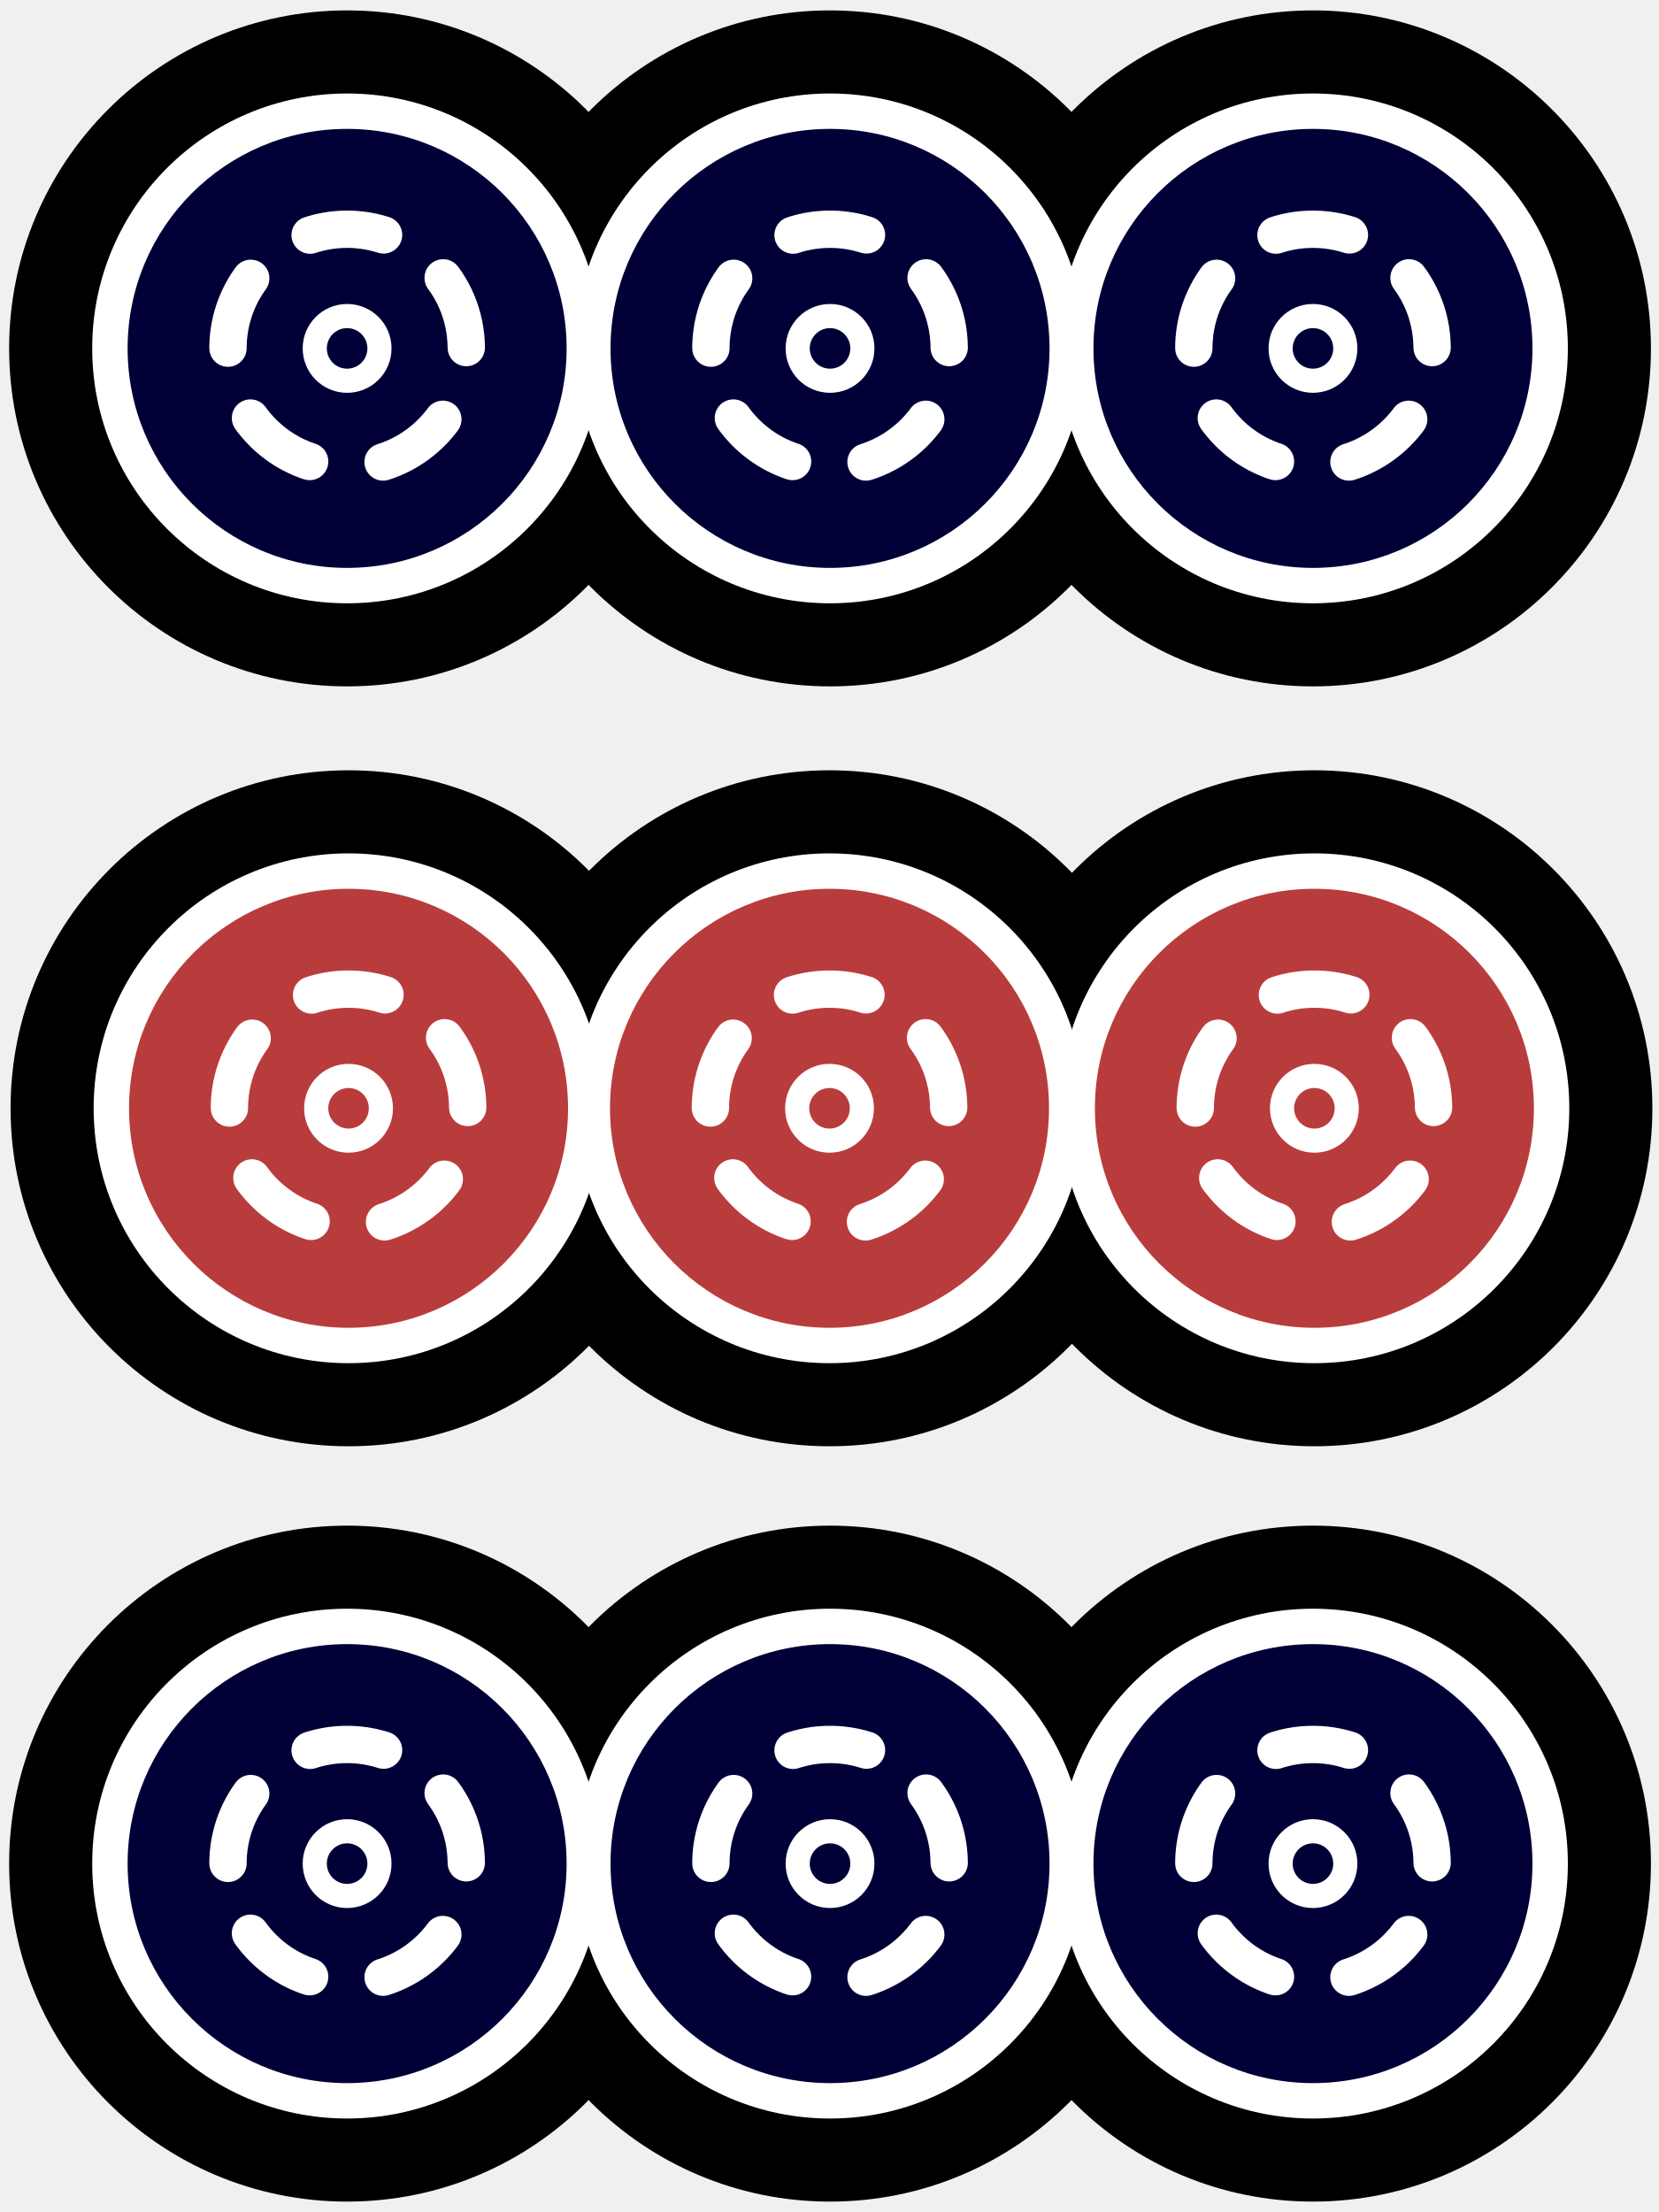
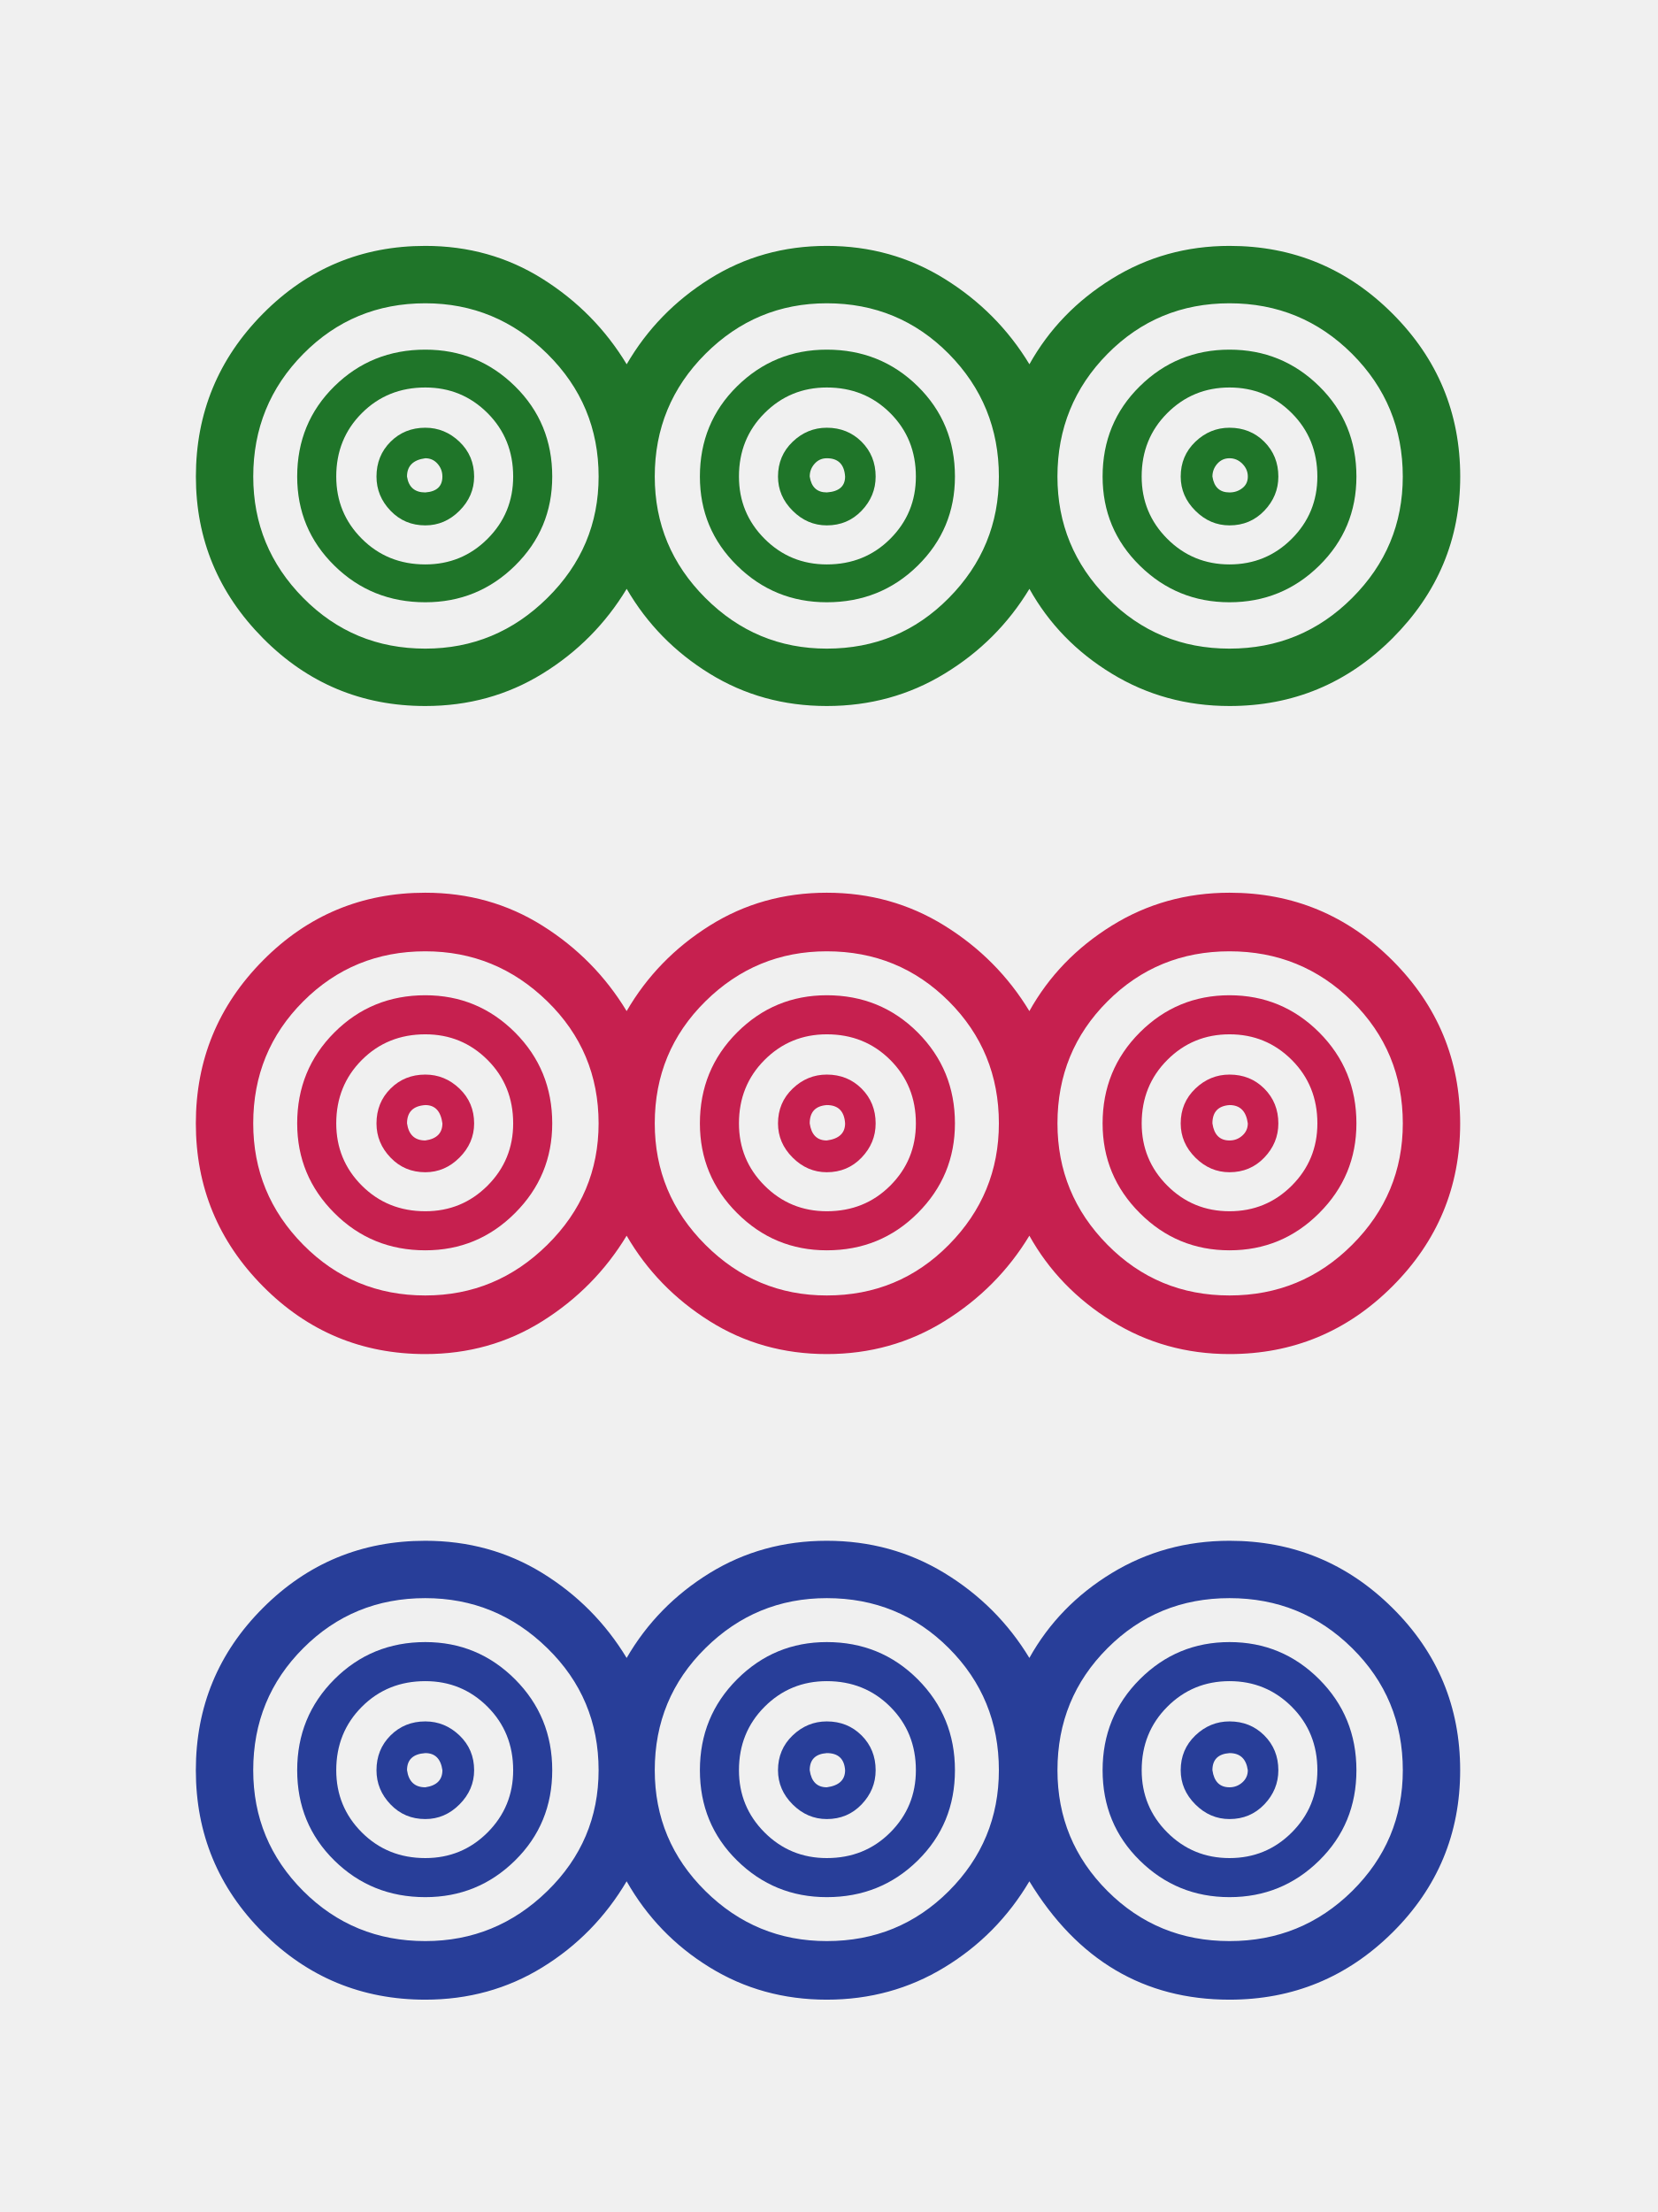
- <svg xmlns="http://www.w3.org/2000/svg" xmlns:ns1="http://www.openswatchbook.org/uri/2009/osb" width="300" height="400" viewBox="0 0 300 400" id="svg2" version="1.1">
-   <defs id="defs4">
-     <linearGradient id="linearGradient10055" ns1:paint="solid">
-       <stop style="stop-color:#000000;stop-opacity:1;" offset="0" id="stop10057" />
-     </linearGradient>
-     <marker orient="auto" refY="0" refX="0" id="Arrow1Lstart" style="overflow:visible">
-       <path id="path4978" d="M 0,0 5,-5 -12.5,0 5,5 0,0 Z" style="fill:#000000;fill-opacity:1;fill-rule:evenodd;stroke:#ff5c00;stroke-width:1pt;stroke-opacity:1" transform="matrix(0.8,0,0,0.8,10,0)" />
-     </marker>
-     <clipPath clipPathUnits="userSpaceOnUse" id="clipPath4243">
-       <circle style="opacity:1;fill:#000000;fill-opacity:0.297;fill-rule:nonzero;stroke:#000000;stroke-width:19.133;stroke-linecap:butt;stroke-linejoin:round;stroke-miterlimit:4;stroke-dasharray:none;stroke-dashoffset:0;stroke-opacity:1" id="circle4245" cx="-264.66" cy="-198.207" r="293.954" />
-     </clipPath>
-     <clipPath clipPathUnits="userSpaceOnUse" id="clipPath7847">
-       <ellipse style="opacity:1;fill:#822600;fill-opacity:1;fill-rule:nonzero;stroke:none;stroke-width:12;stroke-linecap:round;stroke-linejoin:round;stroke-miterlimit:4;stroke-dasharray:none;stroke-dashoffset:0;stroke-opacity:1" id="ellipse7849" cx="394" cy="552.362" rx="349.495" ry="216" />
-     </clipPath>
-     <clipPath clipPathUnits="userSpaceOnUse" id="clipPath4243-1">
-       <circle style="opacity:1;fill:#000000;fill-opacity:0.297;fill-rule:nonzero;stroke:#000000;stroke-width:19.133;stroke-linecap:butt;stroke-linejoin:round;stroke-miterlimit:4;stroke-dasharray:none;stroke-dashoffset:0;stroke-opacity:1" id="circle4245-4" cx="-264.66" cy="-198.207" r="293.954" />
-     </clipPath>
-     <clipPath clipPathUnits="userSpaceOnUse" id="clipPath7876">
-       <circle style="opacity:1;fill:#000000;fill-opacity:0.297;fill-rule:nonzero;stroke:#000000;stroke-width:19.133;stroke-linecap:butt;stroke-linejoin:round;stroke-miterlimit:4;stroke-dasharray:none;stroke-dashoffset:0;stroke-opacity:1" id="circle7878" cx="-264.66" cy="-198.207" r="293.954" />
-     </clipPath>
-     <clipPath clipPathUnits="userSpaceOnUse" id="clipPath14693">
-       <rect style="opacity:1;fill:#a53c3c;fill-opacity:1;fill-rule:nonzero;stroke:none;stroke-width:8;stroke-linecap:round;stroke-linejoin:round;stroke-miterlimit:4;stroke-dasharray:none;stroke-dashoffset:0;stroke-opacity:1" id="rect14695" width="131.784" height="168.821" x="-332.596" y="383.498" rx="1.255" ry="3.751" transform="matrix(0.9993908,-0.03489951,0.03489951,0.9993908,0,0)" />
-     </clipPath>
-     <clipPath clipPathUnits="userSpaceOnUse" id="clipPath14952">
-       <ellipse style="opacity:1;fill:#a53c3c;fill-opacity:1;fill-rule:nonzero;stroke:none;stroke-width:7;stroke-linecap:round;stroke-linejoin:round;stroke-miterlimit:4;stroke-dasharray:none;stroke-dashoffset:0;stroke-opacity:1" id="ellipse14954" cx="-271.344" cy="647.256" rx="69.057" ry="116.911" transform="matrix(0.9993908,-0.03489951,0.03489951,0.9993908,0,0)" />
-     </clipPath>
-     <pattern y="0" x="0" height="6" width="6" patternUnits="userSpaceOnUse" id="EMFhbasepattern" />
-     <pattern y="0" x="0" height="6" width="6" patternUnits="userSpaceOnUse" id="EMFhbasepattern-9" />
-   </defs>
-   <g id="layer1" transform="translate(0,-652.3622)">
-     <g id="g7443" transform="translate(1.1328126e-8,0.3739108)">
-       <g id="g7305">
-         <circle r="61.118" cy="714.989" cx="237.424" id="circle7275" style="opacity:1;fill:#000000;fill-opacity:1;fill-rule:nonzero;stroke:none;stroke-width:8;stroke-linecap:round;stroke-linejoin:round;stroke-miterlimit:4;stroke-dasharray:none;stroke-dashoffset:0;stroke-opacity:1" />
-         <circle style="opacity:1;fill:#000000;fill-opacity:1;fill-rule:nonzero;stroke:none;stroke-width:8;stroke-linecap:round;stroke-linejoin:round;stroke-miterlimit:4;stroke-dasharray:none;stroke-dashoffset:0;stroke-opacity:1" id="circle7261" cx="62.769" cy="714.989" r="61.118" />
-         <circle r="61.118" cy="714.989" cx="150.096" id="circle7247" style="opacity:1;fill:#000000;fill-opacity:1;fill-rule:nonzero;stroke:none;stroke-width:8;stroke-linecap:round;stroke-linejoin:round;stroke-miterlimit:4;stroke-dasharray:none;stroke-dashoffset:0;stroke-opacity:1" />
-         <circle r="46.095" cy="714.989" cx="150.096" id="circle7249" style="opacity:1;fill:#ffffff;fill-opacity:1;fill-rule:nonzero;stroke:none;stroke-width:8;stroke-linecap:round;stroke-linejoin:round;stroke-miterlimit:4;stroke-dasharray:none;stroke-dashoffset:0;stroke-opacity:1" />
-         <circle r="39.693" cy="714.989" cx="150.096" id="circle7251" style="opacity:1;fill:#000037;fill-opacity:1;fill-rule:nonzero;stroke:none;stroke-width:8;stroke-linecap:round;stroke-linejoin:round;stroke-miterlimit:4;stroke-dasharray:none;stroke-dashoffset:0;stroke-opacity:1" />
-         <path style="opacity:1;fill:none;fill-opacity:0.297;fill-rule:nonzero;stroke:#ffffff;stroke-width:6.75;stroke-linecap:round;stroke-linejoin:round;stroke-miterlimit:4;stroke-dasharray:13.501, 13.501;stroke-dashoffset:0;stroke-opacity:1" id="path7253" d="m 166.715,-716.006 a 21.548,21.548 0 0 1 -21.143,21.544 21.548,21.548 0 0 1 -21.938,-20.734 21.548,21.548 0 0 1 20.318,-22.324 21.548,21.548 0 0 1 22.702,19.894" transform="matrix(0.9999763,-0.00689127,-0.00689127,-0.9999763,0,0)" />
-         <circle r="8.032" cy="714.989" cx="150.096" id="circle7255" style="opacity:1;fill:#ffffff;fill-opacity:1;fill-rule:nonzero;stroke:none;stroke-width:8;stroke-linecap:round;stroke-linejoin:round;stroke-miterlimit:4;stroke-dasharray:none;stroke-dashoffset:0;stroke-opacity:1" />
-         <circle r="3.668" cy="714.989" cx="150.096" id="circle7257" style="opacity:1;fill:#000037;fill-opacity:1;fill-rule:nonzero;stroke:none;stroke-width:8;stroke-linecap:round;stroke-linejoin:round;stroke-miterlimit:4;stroke-dasharray:none;stroke-dashoffset:0;stroke-opacity:1" />
-         <circle style="opacity:1;fill:#ffffff;fill-opacity:1;fill-rule:nonzero;stroke:none;stroke-width:8;stroke-linecap:round;stroke-linejoin:round;stroke-miterlimit:4;stroke-dasharray:none;stroke-dashoffset:0;stroke-opacity:1" id="circle7263" cx="62.769" cy="714.989" r="46.095" />
-         <circle style="opacity:1;fill:#000037;fill-opacity:1;fill-rule:nonzero;stroke:none;stroke-width:8;stroke-linecap:round;stroke-linejoin:round;stroke-miterlimit:4;stroke-dasharray:none;stroke-dashoffset:0;stroke-opacity:1" id="circle7265" cx="62.769" cy="714.989" r="39.693" />
-         <path transform="matrix(0.9999763,-0.00689127,-0.00689127,-0.9999763,0,0)" d="m 79.389,-715.404 a 21.548,21.548 0 0 1 -21.143,21.544 21.548,21.548 0 0 1 -21.938,-20.734 21.548,21.548 0 0 1 20.318,-22.324 21.548,21.548 0 0 1 22.702,19.894" id="path7267" style="opacity:1;fill:none;fill-opacity:0.297;fill-rule:nonzero;stroke:#ffffff;stroke-width:6.75;stroke-linecap:round;stroke-linejoin:round;stroke-miterlimit:4;stroke-dasharray:13.501, 13.501;stroke-dashoffset:0;stroke-opacity:1" />
-         <circle style="opacity:1;fill:#ffffff;fill-opacity:1;fill-rule:nonzero;stroke:none;stroke-width:8;stroke-linecap:round;stroke-linejoin:round;stroke-miterlimit:4;stroke-dasharray:none;stroke-dashoffset:0;stroke-opacity:1" id="circle7269" cx="62.769" cy="714.989" r="8.032" />
-         <circle style="opacity:1;fill:#000037;fill-opacity:1;fill-rule:nonzero;stroke:none;stroke-width:8;stroke-linecap:round;stroke-linejoin:round;stroke-miterlimit:4;stroke-dasharray:none;stroke-dashoffset:0;stroke-opacity:1" id="circle7271" cx="62.769" cy="714.989" r="3.668" />
-         <circle r="46.095" cy="714.989" cx="237.424" id="circle7277" style="opacity:1;fill:#ffffff;fill-opacity:1;fill-rule:nonzero;stroke:none;stroke-width:8;stroke-linecap:round;stroke-linejoin:round;stroke-miterlimit:4;stroke-dasharray:none;stroke-dashoffset:0;stroke-opacity:1" />
-         <circle r="39.693" cy="714.989" cx="237.424" id="circle7279" style="opacity:1;fill:#000037;fill-opacity:1;fill-rule:nonzero;stroke:none;stroke-width:8;stroke-linecap:round;stroke-linejoin:round;stroke-miterlimit:4;stroke-dasharray:none;stroke-dashoffset:0;stroke-opacity:1" />
-         <path style="opacity:1;fill:none;fill-opacity:0.297;fill-rule:nonzero;stroke:#ffffff;stroke-width:6.75;stroke-linecap:round;stroke-linejoin:round;stroke-miterlimit:4;stroke-dasharray:13.501, 13.501;stroke-dashoffset:0;stroke-opacity:1" id="path7281" d="m 254.04,-716.608 a 21.548,21.548 0 0 1 -21.143,21.544 21.548,21.548 0 0 1 -21.938,-20.734 21.548,21.548 0 0 1 20.318,-22.324 21.548,21.548 0 0 1 22.702,19.894" transform="matrix(0.9999763,-0.00689127,-0.00689127,-0.9999763,0,0)" />
-         <circle r="8.032" cy="714.989" cx="237.424" id="circle7283" style="opacity:1;fill:#ffffff;fill-opacity:1;fill-rule:nonzero;stroke:none;stroke-width:8;stroke-linecap:round;stroke-linejoin:round;stroke-miterlimit:4;stroke-dasharray:none;stroke-dashoffset:0;stroke-opacity:1" />
-         <circle r="3.668" cy="714.989" cx="237.424" id="circle7285" style="opacity:1;fill:#000037;fill-opacity:1;fill-rule:nonzero;stroke:none;stroke-width:8;stroke-linecap:round;stroke-linejoin:round;stroke-miterlimit:4;stroke-dasharray:none;stroke-dashoffset:0;stroke-opacity:1" />
-       </g>
-       <g transform="translate(0,274)" id="g7325">
-         <circle style="opacity:1;fill:#000000;fill-opacity:1;fill-rule:nonzero;stroke:none;stroke-width:8;stroke-linecap:round;stroke-linejoin:round;stroke-miterlimit:4;stroke-dasharray:none;stroke-dashoffset:0;stroke-opacity:1" id="circle7327" cx="237.424" cy="714.989" r="61.118" />
-         <circle r="61.118" cy="714.989" cx="62.769" id="circle7329" style="opacity:1;fill:#000000;fill-opacity:1;fill-rule:nonzero;stroke:none;stroke-width:8;stroke-linecap:round;stroke-linejoin:round;stroke-miterlimit:4;stroke-dasharray:none;stroke-dashoffset:0;stroke-opacity:1" />
-         <circle style="opacity:1;fill:#000000;fill-opacity:1;fill-rule:nonzero;stroke:none;stroke-width:8;stroke-linecap:round;stroke-linejoin:round;stroke-miterlimit:4;stroke-dasharray:none;stroke-dashoffset:0;stroke-opacity:1" id="circle7331" cx="150.096" cy="714.989" r="61.118" />
-         <circle style="opacity:1;fill:#ffffff;fill-opacity:1;fill-rule:nonzero;stroke:none;stroke-width:8;stroke-linecap:round;stroke-linejoin:round;stroke-miterlimit:4;stroke-dasharray:none;stroke-dashoffset:0;stroke-opacity:1" id="circle7333" cx="150.096" cy="714.989" r="46.095" />
-         <circle style="opacity:1;fill:#000037;fill-opacity:1;fill-rule:nonzero;stroke:none;stroke-width:8;stroke-linecap:round;stroke-linejoin:round;stroke-miterlimit:4;stroke-dasharray:none;stroke-dashoffset:0;stroke-opacity:1" id="circle7335" cx="150.096" cy="714.989" r="39.693" />
-         <path transform="matrix(0.9999763,-0.00689127,-0.00689127,-0.9999763,0,0)" d="m 166.715,-716.006 a 21.548,21.548 0 0 1 -21.143,21.544 21.548,21.548 0 0 1 -21.938,-20.734 21.548,21.548 0 0 1 20.318,-22.324 21.548,21.548 0 0 1 22.702,19.894" id="path7337" style="opacity:1;fill:none;fill-opacity:0.297;fill-rule:nonzero;stroke:#ffffff;stroke-width:6.75;stroke-linecap:round;stroke-linejoin:round;stroke-miterlimit:4;stroke-dasharray:13.501, 13.501;stroke-dashoffset:0;stroke-opacity:1" />
-         <circle style="opacity:1;fill:#ffffff;fill-opacity:1;fill-rule:nonzero;stroke:none;stroke-width:8;stroke-linecap:round;stroke-linejoin:round;stroke-miterlimit:4;stroke-dasharray:none;stroke-dashoffset:0;stroke-opacity:1" id="circle7339" cx="150.096" cy="714.989" r="8.032" />
-         <circle style="opacity:1;fill:#000037;fill-opacity:1;fill-rule:nonzero;stroke:none;stroke-width:8;stroke-linecap:round;stroke-linejoin:round;stroke-miterlimit:4;stroke-dasharray:none;stroke-dashoffset:0;stroke-opacity:1" id="circle7341" cx="150.096" cy="714.989" r="3.668" />
-         <circle r="46.095" cy="714.989" cx="62.769" id="circle7343" style="opacity:1;fill:#ffffff;fill-opacity:1;fill-rule:nonzero;stroke:none;stroke-width:8;stroke-linecap:round;stroke-linejoin:round;stroke-miterlimit:4;stroke-dasharray:none;stroke-dashoffset:0;stroke-opacity:1" />
-         <circle r="39.693" cy="714.989" cx="62.769" id="circle7345" style="opacity:1;fill:#000037;fill-opacity:1;fill-rule:nonzero;stroke:none;stroke-width:8;stroke-linecap:round;stroke-linejoin:round;stroke-miterlimit:4;stroke-dasharray:none;stroke-dashoffset:0;stroke-opacity:1" />
-         <path style="opacity:1;fill:none;fill-opacity:0.297;fill-rule:nonzero;stroke:#ffffff;stroke-width:6.75;stroke-linecap:round;stroke-linejoin:round;stroke-miterlimit:4;stroke-dasharray:13.501, 13.501;stroke-dashoffset:0;stroke-opacity:1" id="path7347" d="m 79.389,-715.404 a 21.548,21.548 0 0 1 -21.143,21.544 21.548,21.548 0 0 1 -21.938,-20.734 21.548,21.548 0 0 1 20.318,-22.324 21.548,21.548 0 0 1 22.702,19.894" transform="matrix(0.9999763,-0.00689127,-0.00689127,-0.9999763,0,0)" />
-         <circle r="8.032" cy="714.989" cx="62.769" id="circle7349" style="opacity:1;fill:#ffffff;fill-opacity:1;fill-rule:nonzero;stroke:none;stroke-width:8;stroke-linecap:round;stroke-linejoin:round;stroke-miterlimit:4;stroke-dasharray:none;stroke-dashoffset:0;stroke-opacity:1" />
-         <circle r="3.668" cy="714.989" cx="62.769" id="circle7351" style="opacity:1;fill:#000037;fill-opacity:1;fill-rule:nonzero;stroke:none;stroke-width:8;stroke-linecap:round;stroke-linejoin:round;stroke-miterlimit:4;stroke-dasharray:none;stroke-dashoffset:0;stroke-opacity:1" />
-         <circle style="opacity:1;fill:#ffffff;fill-opacity:1;fill-rule:nonzero;stroke:none;stroke-width:8;stroke-linecap:round;stroke-linejoin:round;stroke-miterlimit:4;stroke-dasharray:none;stroke-dashoffset:0;stroke-opacity:1" id="circle7353" cx="237.424" cy="714.989" r="46.095" />
-         <circle style="opacity:1;fill:#000037;fill-opacity:1;fill-rule:nonzero;stroke:none;stroke-width:8;stroke-linecap:round;stroke-linejoin:round;stroke-miterlimit:4;stroke-dasharray:none;stroke-dashoffset:0;stroke-opacity:1" id="circle7355" cx="237.424" cy="714.989" r="39.693" />
-         <path transform="matrix(0.9999763,-0.00689127,-0.00689127,-0.9999763,0,0)" d="m 254.04,-716.608 a 21.548,21.548 0 0 1 -21.143,21.544 21.548,21.548 0 0 1 -21.938,-20.734 21.548,21.548 0 0 1 20.318,-22.324 21.548,21.548 0 0 1 22.702,19.894" id="path7357" style="opacity:1;fill:none;fill-opacity:0.297;fill-rule:nonzero;stroke:#ffffff;stroke-width:6.75;stroke-linecap:round;stroke-linejoin:round;stroke-miterlimit:4;stroke-dasharray:13.501, 13.501;stroke-dashoffset:0;stroke-opacity:1" />
-         <circle style="opacity:1;fill:#ffffff;fill-opacity:1;fill-rule:nonzero;stroke:none;stroke-width:8;stroke-linecap:round;stroke-linejoin:round;stroke-miterlimit:4;stroke-dasharray:none;stroke-dashoffset:0;stroke-opacity:1" id="circle7359" cx="237.424" cy="714.989" r="8.032" />
-         <circle style="opacity:1;fill:#000037;fill-opacity:1;fill-rule:nonzero;stroke:none;stroke-width:8;stroke-linecap:round;stroke-linejoin:round;stroke-miterlimit:4;stroke-dasharray:none;stroke-dashoffset:0;stroke-opacity:1" id="circle7361" cx="237.424" cy="714.989" r="3.668" />
-       </g>
-       <g id="g7423">
-         <circle r="61.118" cy="852.401" cx="63.029" id="circle7379" style="opacity:1;fill:#000000;fill-opacity:1;fill-rule:nonzero;stroke:none;stroke-width:8;stroke-linecap:round;stroke-linejoin:round;stroke-miterlimit:4;stroke-dasharray:none;stroke-dashoffset:0;stroke-opacity:1" />
-         <circle style="opacity:1;fill:#000000;fill-opacity:1;fill-rule:nonzero;stroke:none;stroke-width:8;stroke-linecap:round;stroke-linejoin:round;stroke-miterlimit:4;stroke-dasharray:none;stroke-dashoffset:0;stroke-opacity:1" id="circle7393" cx="237.684" cy="852.401" r="61.118" />
-         <circle style="opacity:1;fill:#000000;fill-opacity:1;fill-rule:nonzero;stroke:none;stroke-width:8;stroke-linecap:round;stroke-linejoin:round;stroke-miterlimit:4;stroke-dasharray:none;stroke-dashoffset:0;stroke-opacity:1" id="circle7365" cx="150.003" cy="852.401" r="61.118" />
-         <circle style="opacity:1;fill:#ffffff;fill-opacity:1;fill-rule:nonzero;stroke:none;stroke-width:8;stroke-linecap:round;stroke-linejoin:round;stroke-miterlimit:4;stroke-dasharray:none;stroke-dashoffset:0;stroke-opacity:1" id="circle7367" cx="150.003" cy="852.401" r="46.095" />
-         <circle style="opacity:1;fill:#b93c3c;fill-opacity:1;fill-rule:nonzero;stroke:none;stroke-width:8;stroke-linecap:round;stroke-linejoin:round;stroke-miterlimit:4;stroke-dasharray:none;stroke-dashoffset:0;stroke-opacity:1" id="circle7369" cx="150.003" cy="852.401" r="39.693" />
-         <path transform="matrix(0.9999763,-0.00689127,-0.00689127,-0.9999763,0,0)" d="m 165.674,-853.414 a 21.548,21.548 0 0 1 -21.143,21.544 21.548,21.548 0 0 1 -21.938,-20.734 21.548,21.548 0 0 1 20.318,-22.324 21.548,21.548 0 0 1 22.702,19.894" id="path7371" style="opacity:1;fill:none;fill-opacity:0.297;fill-rule:nonzero;stroke:#ffffff;stroke-width:6.75;stroke-linecap:round;stroke-linejoin:round;stroke-miterlimit:4;stroke-dasharray:13.501, 13.501;stroke-dashoffset:0;stroke-opacity:1" />
-         <circle style="opacity:1;fill:#ffffff;fill-opacity:1;fill-rule:nonzero;stroke:none;stroke-width:8;stroke-linecap:round;stroke-linejoin:round;stroke-miterlimit:4;stroke-dasharray:none;stroke-dashoffset:0;stroke-opacity:1" id="circle7373" cx="150.003" cy="852.401" r="8.032" />
-         <circle style="opacity:1;fill:#b93c3c;fill-opacity:1;fill-rule:nonzero;stroke:none;stroke-width:8;stroke-linecap:round;stroke-linejoin:round;stroke-miterlimit:4;stroke-dasharray:none;stroke-dashoffset:0;stroke-opacity:1" id="circle7375" cx="150.003" cy="852.401" r="3.668" />
-         <circle r="46.095" cy="852.401" cx="63.029" id="circle7381" style="opacity:1;fill:#ffffff;fill-opacity:1;fill-rule:nonzero;stroke:none;stroke-width:8;stroke-linecap:round;stroke-linejoin:round;stroke-miterlimit:4;stroke-dasharray:none;stroke-dashoffset:0;stroke-opacity:1" />
-         <circle r="39.693" cy="852.401" cx="63.029" id="circle7383" style="opacity:1;fill:#b93c3c;fill-opacity:1;fill-rule:nonzero;stroke:none;stroke-width:8;stroke-linecap:round;stroke-linejoin:round;stroke-miterlimit:4;stroke-dasharray:none;stroke-dashoffset:0;stroke-opacity:1" />
-         <path style="opacity:1;fill:none;fill-opacity:0.297;fill-rule:nonzero;stroke:#ffffff;stroke-width:6.75;stroke-linecap:round;stroke-linejoin:round;stroke-miterlimit:4;stroke-dasharray:13.501, 13.501;stroke-dashoffset:0;stroke-opacity:1" id="path7385" d="m 78.702,-852.815 a 21.548,21.548 0 0 1 -21.143,21.544 21.548,21.548 0 0 1 -21.938,-20.734 21.548,21.548 0 0 1 20.318,-22.324 21.548,21.548 0 0 1 22.702,19.894" transform="matrix(0.9999763,-0.00689127,-0.00689127,-0.9999763,0,0)" />
-         <circle r="8.032" cy="852.401" cx="63.029" id="circle7387" style="opacity:1;fill:#ffffff;fill-opacity:1;fill-rule:nonzero;stroke:none;stroke-width:8;stroke-linecap:round;stroke-linejoin:round;stroke-miterlimit:4;stroke-dasharray:none;stroke-dashoffset:0;stroke-opacity:1" />
-         <circle r="3.668" cy="852.401" cx="63.029" id="circle7389" style="opacity:1;fill:#b93c3c;fill-opacity:1;fill-rule:nonzero;stroke:none;stroke-width:8;stroke-linecap:round;stroke-linejoin:round;stroke-miterlimit:4;stroke-dasharray:none;stroke-dashoffset:0;stroke-opacity:1" />
-         <circle style="opacity:1;fill:#ffffff;fill-opacity:1;fill-rule:nonzero;stroke:none;stroke-width:8;stroke-linecap:round;stroke-linejoin:round;stroke-miterlimit:4;stroke-dasharray:none;stroke-dashoffset:0;stroke-opacity:1" id="circle7395" cx="237.684" cy="852.401" r="46.095" />
-         <circle style="opacity:1;fill:#b93c3c;fill-opacity:1;fill-rule:nonzero;stroke:none;stroke-width:8;stroke-linecap:round;stroke-linejoin:round;stroke-miterlimit:4;stroke-dasharray:none;stroke-dashoffset:0;stroke-opacity:1" id="circle7397" cx="237.684" cy="852.401" r="39.693" />
-         <path transform="matrix(0.9999763,-0.00689127,-0.00689127,-0.9999763,0,0)" d="m 253.354,-854.018 a 21.548,21.548 0 0 1 -21.143,21.544 21.548,21.548 0 0 1 -21.938,-20.734 21.548,21.548 0 0 1 20.318,-22.324 21.548,21.548 0 0 1 22.702,19.894" id="path7399" style="opacity:1;fill:none;fill-opacity:0.297;fill-rule:nonzero;stroke:#ffffff;stroke-width:6.75;stroke-linecap:round;stroke-linejoin:round;stroke-miterlimit:4;stroke-dasharray:13.501, 13.501;stroke-dashoffset:0;stroke-opacity:1" />
-         <circle style="opacity:1;fill:#ffffff;fill-opacity:1;fill-rule:nonzero;stroke:none;stroke-width:8;stroke-linecap:round;stroke-linejoin:round;stroke-miterlimit:4;stroke-dasharray:none;stroke-dashoffset:0;stroke-opacity:1" id="circle7401" cx="237.684" cy="852.401" r="8.032" />
-         <circle style="opacity:1;fill:#b93c3c;fill-opacity:1;fill-rule:nonzero;stroke:none;stroke-width:8;stroke-linecap:round;stroke-linejoin:round;stroke-miterlimit:4;stroke-dasharray:none;stroke-dashoffset:0;stroke-opacity:1" id="circle7403" cx="237.684" cy="852.401" r="3.668" />
-       </g>
+ <svg xmlns="http://www.w3.org/2000/svg" version="1.1" id="Layer_1" x="0px" y="0px" width="66.334px" height="88.5px" viewBox="0 0 66.334 88.5" enable-background="new 0 0 66.334 88.5" xml:space="preserve">
+   <g>
+     <g>
+       <path fill="#1F7529" d="M17.018,24.096c1.399,0,2.596-0.488,3.589-1.465c0.993-0.977,1.489-2.164,1.489-3.564    c0-1.432-0.497-2.637-1.489-3.613c-0.993-0.977-2.189-1.465-3.589-1.465c-1.433,0-2.645,0.488-3.638,1.465    c-0.993,0.977-1.489,2.182-1.489,3.613c0,1.4,0.496,2.588,1.489,3.564C14.373,23.608,15.585,24.096,17.018,24.096z M14.479,16.528    c0.684-0.684,1.53-1.025,2.539-1.025c0.977,0,1.807,0.342,2.49,1.025s1.025,1.529,1.025,2.539c0,0.977-0.342,1.807-1.025,2.49    s-1.514,1.025-2.49,1.025c-1.009,0-1.855-0.342-2.539-1.025s-1.025-1.514-1.025-2.49C13.453,18.057,13.795,17.211,14.479,16.528z" />
+       <path fill="#1F7529" d="M49.195,21.02c0.553,0,1.017-0.195,1.392-0.586c0.374-0.391,0.562-0.846,0.562-1.367    c0-0.553-0.188-1.018-0.562-1.393c-0.375-0.373-0.838-0.561-1.392-0.561c-0.521,0-0.977,0.188-1.367,0.561    c-0.391,0.375-0.586,0.84-0.586,1.393c0,0.521,0.195,0.977,0.586,1.367S48.674,21.02,49.195,21.02z M48.707,18.553    c0.13-0.146,0.293-0.219,0.488-0.219s0.366,0.072,0.513,0.219s0.22,0.318,0.22,0.514s-0.073,0.35-0.22,0.463    c-0.146,0.115-0.317,0.172-0.513,0.172c-0.391,0-0.619-0.211-0.684-0.635C48.512,18.872,48.577,18.7,48.707,18.553z" />
+       <path fill="#1F7529" d="M33.082,24.096c1.432,0,2.645-0.488,3.638-1.465c0.993-0.977,1.489-2.164,1.489-3.564    c0-1.432-0.497-2.637-1.489-3.613c-0.993-0.977-2.206-1.465-3.638-1.465c-1.4,0-2.596,0.488-3.589,1.465    c-0.993,0.977-1.489,2.182-1.489,3.613c0,1.4,0.496,2.588,1.489,3.564C30.486,23.608,31.682,24.096,33.082,24.096z M30.592,16.528    c0.684-0.684,1.514-1.025,2.49-1.025c1.009,0,1.855,0.342,2.539,1.025s1.025,1.529,1.025,2.539c0,0.977-0.342,1.807-1.025,2.49    s-1.53,1.025-2.539,1.025c-0.977,0-1.807-0.342-2.49-1.025s-1.025-1.514-1.025-2.49C29.566,18.057,29.908,17.211,30.592,16.528z" />
+       <path fill="#1F7529" d="M49.195,24.096c1.399,0,2.596-0.488,3.589-1.465c0.993-0.977,1.489-2.164,1.489-3.564    c0-1.432-0.497-2.637-1.489-3.613c-0.993-0.977-2.189-1.465-3.589-1.465c-1.4,0-2.596,0.488-3.589,1.465    c-0.993,0.977-1.489,2.182-1.489,3.613c0,1.4,0.496,2.588,1.489,3.564C46.599,23.608,47.795,24.096,49.195,24.096z M46.705,16.528    c0.684-0.684,1.514-1.025,2.49-1.025s1.807,0.342,2.49,1.025s1.025,1.529,1.025,2.539c0,0.977-0.342,1.807-1.025,2.49    s-1.514,1.025-2.49,1.025s-1.807-0.342-2.49-1.025s-1.025-1.514-1.025-2.49C45.68,18.057,46.021,17.211,46.705,16.528z" />
+       <path fill="#1F7529" d="M33.082,21.02c0.553,0,1.017-0.195,1.392-0.586c0.374-0.391,0.562-0.846,0.562-1.367    c0-0.553-0.188-1.018-0.562-1.393c-0.375-0.373-0.838-0.561-1.392-0.561c-0.521,0-0.977,0.188-1.367,0.561    c-0.391,0.375-0.586,0.84-0.586,1.393c0,0.521,0.195,0.977,0.586,1.367S32.561,21.02,33.082,21.02z M32.594,18.553    c0.13-0.146,0.293-0.219,0.488-0.219c0.456,0,0.7,0.244,0.732,0.732c0,0.391-0.244,0.602-0.732,0.635    c-0.391,0-0.619-0.211-0.684-0.635C32.398,18.872,32.463,18.7,32.594,18.553z" />
+       <path fill="#1F7529" d="M17.018,21.02c0.521,0,0.977-0.195,1.367-0.586s0.586-0.846,0.586-1.367c0-0.553-0.195-1.018-0.586-1.393    c-0.391-0.373-0.847-0.561-1.367-0.561c-0.554,0-1.018,0.188-1.392,0.561c-0.375,0.375-0.562,0.84-0.562,1.393    c0,0.521,0.187,0.977,0.562,1.367C16,20.825,16.464,21.02,17.018,21.02z M17.018,18.334c0.195,0,0.358,0.072,0.488,0.219    c0.13,0.146,0.195,0.318,0.195,0.514c0,0.391-0.228,0.602-0.684,0.635c-0.423,0-0.667-0.211-0.732-0.635    C16.285,18.643,16.529,18.399,17.018,18.334z" />
+       <path fill="#C6204F" d="M17.018,42.993c-0.554,0-1.018,0.188-1.392,0.561c-0.375,0.375-0.562,0.84-0.562,1.393    c0,0.521,0.187,0.977,0.562,1.367c0.374,0.391,0.838,0.586,1.392,0.586c0.521,0,0.977-0.195,1.367-0.586s0.586-0.846,0.586-1.367    c0-0.553-0.195-1.018-0.586-1.393C17.994,43.18,17.538,42.993,17.018,42.993z M17.018,45.629c-0.423,0-0.667-0.229-0.732-0.684    c0-0.455,0.244-0.699,0.732-0.732c0.391,0,0.618,0.244,0.684,0.732C17.701,45.336,17.473,45.565,17.018,45.629z" />
+       <path fill="#1F7529" d="M17.018,28.247c1.725,0,3.288-0.432,4.688-1.295c1.399-0.861,2.522-1.992,3.369-3.393    c0.813,1.4,1.92,2.531,3.32,3.393c1.399,0.863,2.962,1.295,4.688,1.295c1.725,0,3.296-0.432,4.712-1.295    c1.416-0.861,2.547-1.992,3.394-3.393c0.781,1.4,1.88,2.531,3.296,3.393c1.416,0.863,2.986,1.295,4.712,1.295    c2.539,0,4.712-0.904,6.519-2.711s2.71-3.963,2.71-6.469c0-2.539-0.903-4.713-2.71-6.52s-3.979-2.709-6.519-2.709    c-1.726,0-3.296,0.439-4.712,1.318s-2.515,2.018-3.296,3.418c-0.847-1.4-1.978-2.539-3.394-3.418s-2.987-1.318-4.712-1.318    c-1.726,0-3.288,0.439-4.688,1.318c-1.4,0.879-2.507,2.018-3.32,3.418c-0.847-1.4-1.97-2.539-3.369-3.418    c-1.4-0.879-2.962-1.318-4.688-1.318c-2.539,0-4.704,0.902-6.494,2.709c-1.791,1.807-2.686,3.98-2.686,6.52    c0,2.506,0.895,4.662,2.686,6.469C12.313,27.342,14.479,28.247,17.018,28.247z M44.312,14.159c1.334-1.35,2.962-2.025,4.883-2.025    c1.92,0,3.556,0.676,4.907,2.025c1.351,1.352,2.026,2.988,2.026,4.908c0,1.889-0.676,3.508-2.026,4.857    c-1.351,1.352-2.987,2.027-4.907,2.027c-1.921,0-3.548-0.676-4.883-2.027c-1.335-1.35-2.002-2.969-2.002-4.857    C42.311,17.147,42.978,15.51,44.312,14.159z M28.224,14.159c1.351-1.35,2.97-2.025,4.858-2.025c1.92,0,3.548,0.676,4.883,2.025    c1.334,1.352,2.002,2.988,2.002,4.908c0,1.889-0.667,3.508-2.002,4.857c-1.335,1.352-2.962,2.027-4.883,2.027    c-1.888,0-3.508-0.676-4.858-2.027c-1.351-1.35-2.026-2.969-2.026-4.857C26.197,17.147,26.873,15.51,28.224,14.159z     M12.135,14.159c1.334-1.35,2.962-2.025,4.883-2.025c1.888,0,3.516,0.676,4.883,2.025c1.367,1.352,2.051,2.988,2.051,4.908    c0,1.889-0.684,3.508-2.051,4.857c-1.367,1.352-2.995,2.027-4.883,2.027c-1.921,0-3.548-0.676-4.883-2.027    c-1.335-1.35-2.002-2.969-2.002-4.857C10.133,17.147,10.8,15.51,12.135,14.159z" />
+       <path fill="#C6204F" d="M17.018,39.819c-1.433,0-2.645,0.496-3.638,1.488c-0.993,0.994-1.489,2.207-1.489,3.639    c0,1.4,0.496,2.596,1.489,3.588c0.993,0.994,2.205,1.49,3.638,1.49c1.399,0,2.596-0.496,3.589-1.49    c0.993-0.992,1.489-2.188,1.489-3.588c0-1.432-0.497-2.645-1.489-3.639C19.613,40.315,18.417,39.819,17.018,39.819z     M19.508,47.436c-0.684,0.684-1.514,1.025-2.49,1.025c-1.009,0-1.855-0.342-2.539-1.025s-1.025-1.514-1.025-2.49    c0-1.01,0.342-1.855,1.025-2.539s1.53-1.025,2.539-1.025c0.977,0,1.807,0.342,2.49,1.025s1.025,1.529,1.025,2.539    C20.533,45.922,20.191,46.752,19.508,47.436z" />
+       <path fill="#C6204F" d="M33.082,42.993c-0.521,0-0.977,0.188-1.367,0.561c-0.391,0.375-0.586,0.84-0.586,1.393    c0,0.521,0.195,0.977,0.586,1.367s0.846,0.586,1.367,0.586c0.553,0,1.017-0.195,1.392-0.586c0.374-0.391,0.562-0.846,0.562-1.367    c0-0.553-0.188-1.018-0.562-1.393C34.099,43.18,33.635,42.993,33.082,42.993z M33.082,45.629c-0.391,0-0.619-0.229-0.684-0.684    c0-0.455,0.228-0.699,0.684-0.732c0.456,0,0.7,0.244,0.732,0.732C33.814,45.336,33.57,45.565,33.082,45.629z" />
+       <path fill="#C6204F" d="M49.195,42.993c-0.521,0-0.977,0.188-1.367,0.561c-0.391,0.375-0.586,0.84-0.586,1.393    c0,0.521,0.195,0.977,0.586,1.367s0.846,0.586,1.367,0.586c0.553,0,1.017-0.195,1.392-0.586c0.374-0.391,0.562-0.846,0.562-1.367    c0-0.553-0.188-1.018-0.562-1.393C50.212,43.18,49.749,42.993,49.195,42.993z M49.708,45.434    c-0.146,0.131-0.317,0.195-0.513,0.195c-0.391,0-0.619-0.229-0.684-0.684c0-0.455,0.228-0.699,0.684-0.732    c0.423,0,0.667,0.244,0.732,0.732C49.928,45.141,49.854,45.303,49.708,45.434z" />
+       <path fill="#C6204F" d="M49.195,35.717c-1.726,0-3.296,0.439-4.712,1.318s-2.515,2.018-3.296,3.418    c-0.847-1.4-1.978-2.539-3.394-3.418s-2.987-1.318-4.712-1.318c-1.726,0-3.288,0.439-4.688,1.318    c-1.4,0.879-2.507,2.018-3.32,3.418c-0.847-1.4-1.97-2.539-3.369-3.418c-1.4-0.879-2.962-1.318-4.688-1.318    c-2.539,0-4.704,0.902-6.494,2.709c-1.791,1.807-2.686,3.98-2.686,6.52s0.895,4.711,2.686,6.518    c1.79,1.807,3.955,2.711,6.494,2.711c1.725,0,3.288-0.439,4.688-1.318c1.399-0.879,2.522-2.018,3.369-3.418    c0.813,1.4,1.92,2.539,3.32,3.418c1.399,0.879,2.962,1.318,4.688,1.318c1.725,0,3.296-0.439,4.712-1.318s2.547-2.018,3.394-3.418    c0.781,1.4,1.88,2.539,3.296,3.418s2.986,1.318,4.712,1.318c2.539,0,4.712-0.904,6.519-2.711s2.71-3.979,2.71-6.518    s-0.903-4.713-2.71-6.52S51.734,35.717,49.195,35.717z M21.9,49.803c-1.367,1.352-2.995,2.027-4.883,2.027    c-1.921,0-3.548-0.676-4.883-2.027c-1.335-1.35-2.002-2.969-2.002-4.857c0-1.92,0.667-3.549,2.002-4.883    c1.334-1.334,2.962-2.002,4.883-2.002c1.888,0,3.516,0.668,4.883,2.002s2.051,2.963,2.051,4.883    C23.951,46.834,23.268,48.454,21.9,49.803z M37.965,49.803c-1.335,1.352-2.962,2.027-4.883,2.027    c-1.888,0-3.508-0.676-4.858-2.027c-1.351-1.35-2.026-2.969-2.026-4.857c0-1.92,0.675-3.549,2.026-4.883    c1.351-1.334,2.97-2.002,4.858-2.002c1.92,0,3.548,0.668,4.883,2.002c1.334,1.334,2.002,2.963,2.002,4.883    C39.967,46.834,39.299,48.454,37.965,49.803z M54.103,49.803c-1.351,1.352-2.987,2.027-4.907,2.027    c-1.921,0-3.548-0.676-4.883-2.027c-1.335-1.35-2.002-2.969-2.002-4.857c0-1.92,0.667-3.549,2.002-4.883    c1.334-1.334,2.962-2.002,4.883-2.002c1.92,0,3.556,0.668,4.907,2.002c1.351,1.334,2.026,2.963,2.026,4.883    C56.129,46.834,55.453,48.454,54.103,49.803z" />
+       <path fill="#C6204F" d="M49.195,39.819c-1.4,0-2.596,0.496-3.589,1.488c-0.993,0.994-1.489,2.207-1.489,3.639    c0,1.4,0.496,2.596,1.489,3.588c0.993,0.994,2.189,1.49,3.589,1.49c1.399,0,2.596-0.496,3.589-1.49    c0.993-0.992,1.489-2.188,1.489-3.588c0-1.432-0.497-2.645-1.489-3.639C51.791,40.315,50.595,39.819,49.195,39.819z     M51.686,47.436c-0.684,0.684-1.514,1.025-2.49,1.025s-1.807-0.342-2.49-1.025s-1.025-1.514-1.025-2.49    c0-1.01,0.342-1.855,1.025-2.539s1.514-1.025,2.49-1.025s1.807,0.342,2.49,1.025s1.025,1.529,1.025,2.539    C52.711,45.922,52.369,46.752,51.686,47.436z" />
+       <path fill="#C6204F" d="M33.082,39.819c-1.4,0-2.596,0.496-3.589,1.488c-0.993,0.994-1.489,2.207-1.489,3.639    c0,1.4,0.496,2.596,1.489,3.588c0.993,0.994,2.189,1.49,3.589,1.49c1.432,0,2.645-0.496,3.638-1.49    c0.993-0.992,1.489-2.188,1.489-3.588c0-1.432-0.497-2.645-1.489-3.639C35.727,40.315,34.514,39.819,33.082,39.819z     M35.621,47.436c-0.684,0.684-1.53,1.025-2.539,1.025c-0.977,0-1.807-0.342-2.49-1.025s-1.025-1.514-1.025-2.49    c0-1.01,0.342-1.855,1.025-2.539s1.514-1.025,2.49-1.025c1.009,0,1.855,0.342,2.539,1.025s1.025,1.529,1.025,2.539    C36.646,45.922,36.305,46.752,35.621,47.436z" />
+       <path fill="#283E99" d="M17.018,65.698c-1.433,0-2.645,0.496-3.638,1.488c-0.993,0.994-1.489,2.205-1.489,3.639    c0,1.432,0.496,2.637,1.489,3.613c0.993,0.977,2.205,1.465,3.638,1.465c1.399,0,2.596-0.488,3.589-1.465    c0.993-0.977,1.489-2.182,1.489-3.613c0-1.434-0.497-2.645-1.489-3.639C19.613,66.194,18.417,65.698,17.018,65.698z     M19.508,73.315c-0.684,0.684-1.514,1.025-2.49,1.025c-1.009,0-1.855-0.342-2.539-1.025s-1.025-1.514-1.025-2.49    c0-1.01,0.342-1.855,1.025-2.539s1.53-1.025,2.539-1.025c0.977,0,1.807,0.342,2.49,1.025s1.025,1.529,1.025,2.539    C20.533,71.801,20.191,72.631,19.508,73.315z" />
+       <path fill="#283E99" d="M17.018,68.872c-0.554,0-1.018,0.188-1.392,0.561c-0.375,0.375-0.562,0.838-0.562,1.393    c0,0.52,0.187,0.977,0.562,1.367c0.374,0.391,0.838,0.586,1.392,0.586c0.521,0,0.977-0.195,1.367-0.586s0.586-0.848,0.586-1.367    c0-0.555-0.195-1.018-0.586-1.393C17.994,69.059,17.538,68.872,17.018,68.872z M17.018,71.508c-0.423,0-0.667-0.229-0.732-0.684    c0-0.424,0.244-0.652,0.732-0.684c0.391,0,0.618,0.227,0.684,0.684C17.701,71.215,17.473,71.442,17.018,71.508z" />
+       <path fill="#283E99" d="M49.195,61.645c-1.726,0-3.296,0.432-4.712,1.293c-1.416,0.863-2.515,1.994-3.296,3.395    c-0.847-1.4-1.978-2.531-3.394-3.395c-1.416-0.861-2.987-1.293-4.712-1.293c-1.726,0-3.288,0.432-4.688,1.293    c-1.4,0.863-2.507,1.994-3.32,3.395c-0.847-1.4-1.97-2.531-3.369-3.395c-1.4-0.861-2.962-1.293-4.688-1.293    c-2.539,0-4.704,0.895-6.494,2.686c-1.791,1.789-2.686,3.955-2.686,6.494s0.895,4.703,2.686,6.494    c1.79,1.789,3.955,2.686,6.494,2.686c1.725,0,3.288-0.432,4.688-1.295c1.399-0.861,2.522-2.01,3.369-3.441    c0.813,1.432,1.92,2.58,3.32,3.441c1.399,0.863,2.962,1.295,4.688,1.295c1.725,0,3.296-0.432,4.712-1.295    c1.416-0.861,2.547-2.01,3.394-3.441c1.92,3.156,4.59,4.736,8.008,4.736c2.539,0,4.712-0.896,6.519-2.686    c1.807-1.791,2.71-3.955,2.71-6.494s-0.903-4.705-2.71-6.494C53.907,62.54,51.734,61.645,49.195,61.645z M21.9,75.659    c-1.367,1.334-2.995,2.002-4.883,2.002c-1.921,0-3.548-0.668-4.883-2.002c-1.335-1.336-2.002-2.947-2.002-4.834    c0-1.922,0.667-3.549,2.002-4.883c1.334-1.336,2.962-2.002,4.883-2.002c1.888,0,3.516,0.666,4.883,2.002    c1.367,1.334,2.051,2.961,2.051,4.883C23.951,72.711,23.268,74.323,21.9,75.659z M37.965,75.659    c-1.335,1.334-2.962,2.002-4.883,2.002c-1.888,0-3.508-0.668-4.858-2.002c-1.351-1.336-2.026-2.947-2.026-4.834    c0-1.922,0.675-3.549,2.026-4.883c1.351-1.336,2.97-2.002,4.858-2.002c1.92,0,3.548,0.666,4.883,2.002    c1.334,1.334,2.002,2.961,2.002,4.883C39.967,72.711,39.299,74.323,37.965,75.659z M54.103,75.659    c-1.351,1.334-2.987,2.002-4.907,2.002c-1.921,0-3.548-0.668-4.883-2.002c-1.335-1.336-2.002-2.947-2.002-4.834    c0-1.922,0.667-3.549,2.002-4.883c1.334-1.336,2.962-2.002,4.883-2.002c1.92,0,3.556,0.666,4.907,2.002    c1.351,1.334,2.026,2.961,2.026,4.883C56.129,72.711,55.453,74.323,54.103,75.659z" />
+       <path fill="#283E99" d="M33.082,68.872c-0.521,0-0.977,0.188-1.367,0.561c-0.391,0.375-0.586,0.838-0.586,1.393    c0,0.52,0.195,0.977,0.586,1.367s0.846,0.586,1.367,0.586c0.553,0,1.017-0.195,1.392-0.586c0.374-0.391,0.562-0.848,0.562-1.367    c0-0.555-0.188-1.018-0.562-1.393C34.099,69.059,33.635,68.872,33.082,68.872z M33.082,71.508c-0.391,0-0.619-0.229-0.684-0.684    c0-0.424,0.228-0.652,0.684-0.684c0.456,0,0.7,0.227,0.732,0.684C33.814,71.215,33.57,71.442,33.082,71.508z" />
+       <path fill="#283E99" d="M49.195,65.698c-1.4,0-2.596,0.496-3.589,1.488c-0.993,0.994-1.489,2.205-1.489,3.639    c0,1.432,0.496,2.637,1.489,3.613c0.993,0.977,2.189,1.465,3.589,1.465c1.399,0,2.596-0.488,3.589-1.465    c0.993-0.977,1.489-2.182,1.489-3.613c0-1.434-0.497-2.645-1.489-3.639C51.791,66.194,50.595,65.698,49.195,65.698z     M51.686,73.315c-0.684,0.684-1.514,1.025-2.49,1.025s-1.807-0.342-2.49-1.025s-1.025-1.514-1.025-2.49    c0-1.01,0.342-1.855,1.025-2.539s1.514-1.025,2.49-1.025s1.807,0.342,2.49,1.025s1.025,1.529,1.025,2.539    C52.711,71.801,52.369,72.631,51.686,73.315z" />
+       <path fill="#283E99" d="M33.082,65.698c-1.4,0-2.596,0.496-3.589,1.488c-0.993,0.994-1.489,2.205-1.489,3.639    c0,1.432,0.496,2.637,1.489,3.613c0.993,0.977,2.189,1.465,3.589,1.465c1.432,0,2.645-0.488,3.638-1.465    c0.993-0.977,1.489-2.182,1.489-3.613c0-1.434-0.497-2.645-1.489-3.639C35.727,66.194,34.514,65.698,33.082,65.698z     M35.621,73.315c-0.684,0.684-1.53,1.025-2.539,1.025c-0.977,0-1.807-0.342-2.49-1.025s-1.025-1.514-1.025-2.49    c0-1.01,0.342-1.855,1.025-2.539s1.514-1.025,2.49-1.025c1.009,0,1.855,0.342,2.539,1.025s1.025,1.529,1.025,2.539    C36.646,71.801,36.305,72.631,35.621,73.315z" />
+       <path fill="#283E99" d="M49.195,68.872c-0.521,0-0.977,0.188-1.367,0.561c-0.391,0.375-0.586,0.838-0.586,1.393    c0,0.52,0.195,0.977,0.586,1.367s0.846,0.586,1.367,0.586c0.553,0,1.017-0.195,1.392-0.586c0.374-0.391,0.562-0.848,0.562-1.367    c0-0.555-0.188-1.018-0.562-1.393C50.212,69.059,49.749,68.872,49.195,68.872z M49.708,71.313    c-0.146,0.129-0.317,0.195-0.513,0.195c-0.391,0-0.619-0.229-0.684-0.684c0-0.424,0.228-0.652,0.684-0.684    c0.423,0,0.667,0.227,0.732,0.684C49.928,71.02,49.854,71.182,49.708,71.313z" />
    </g>
  </g>
</svg>
